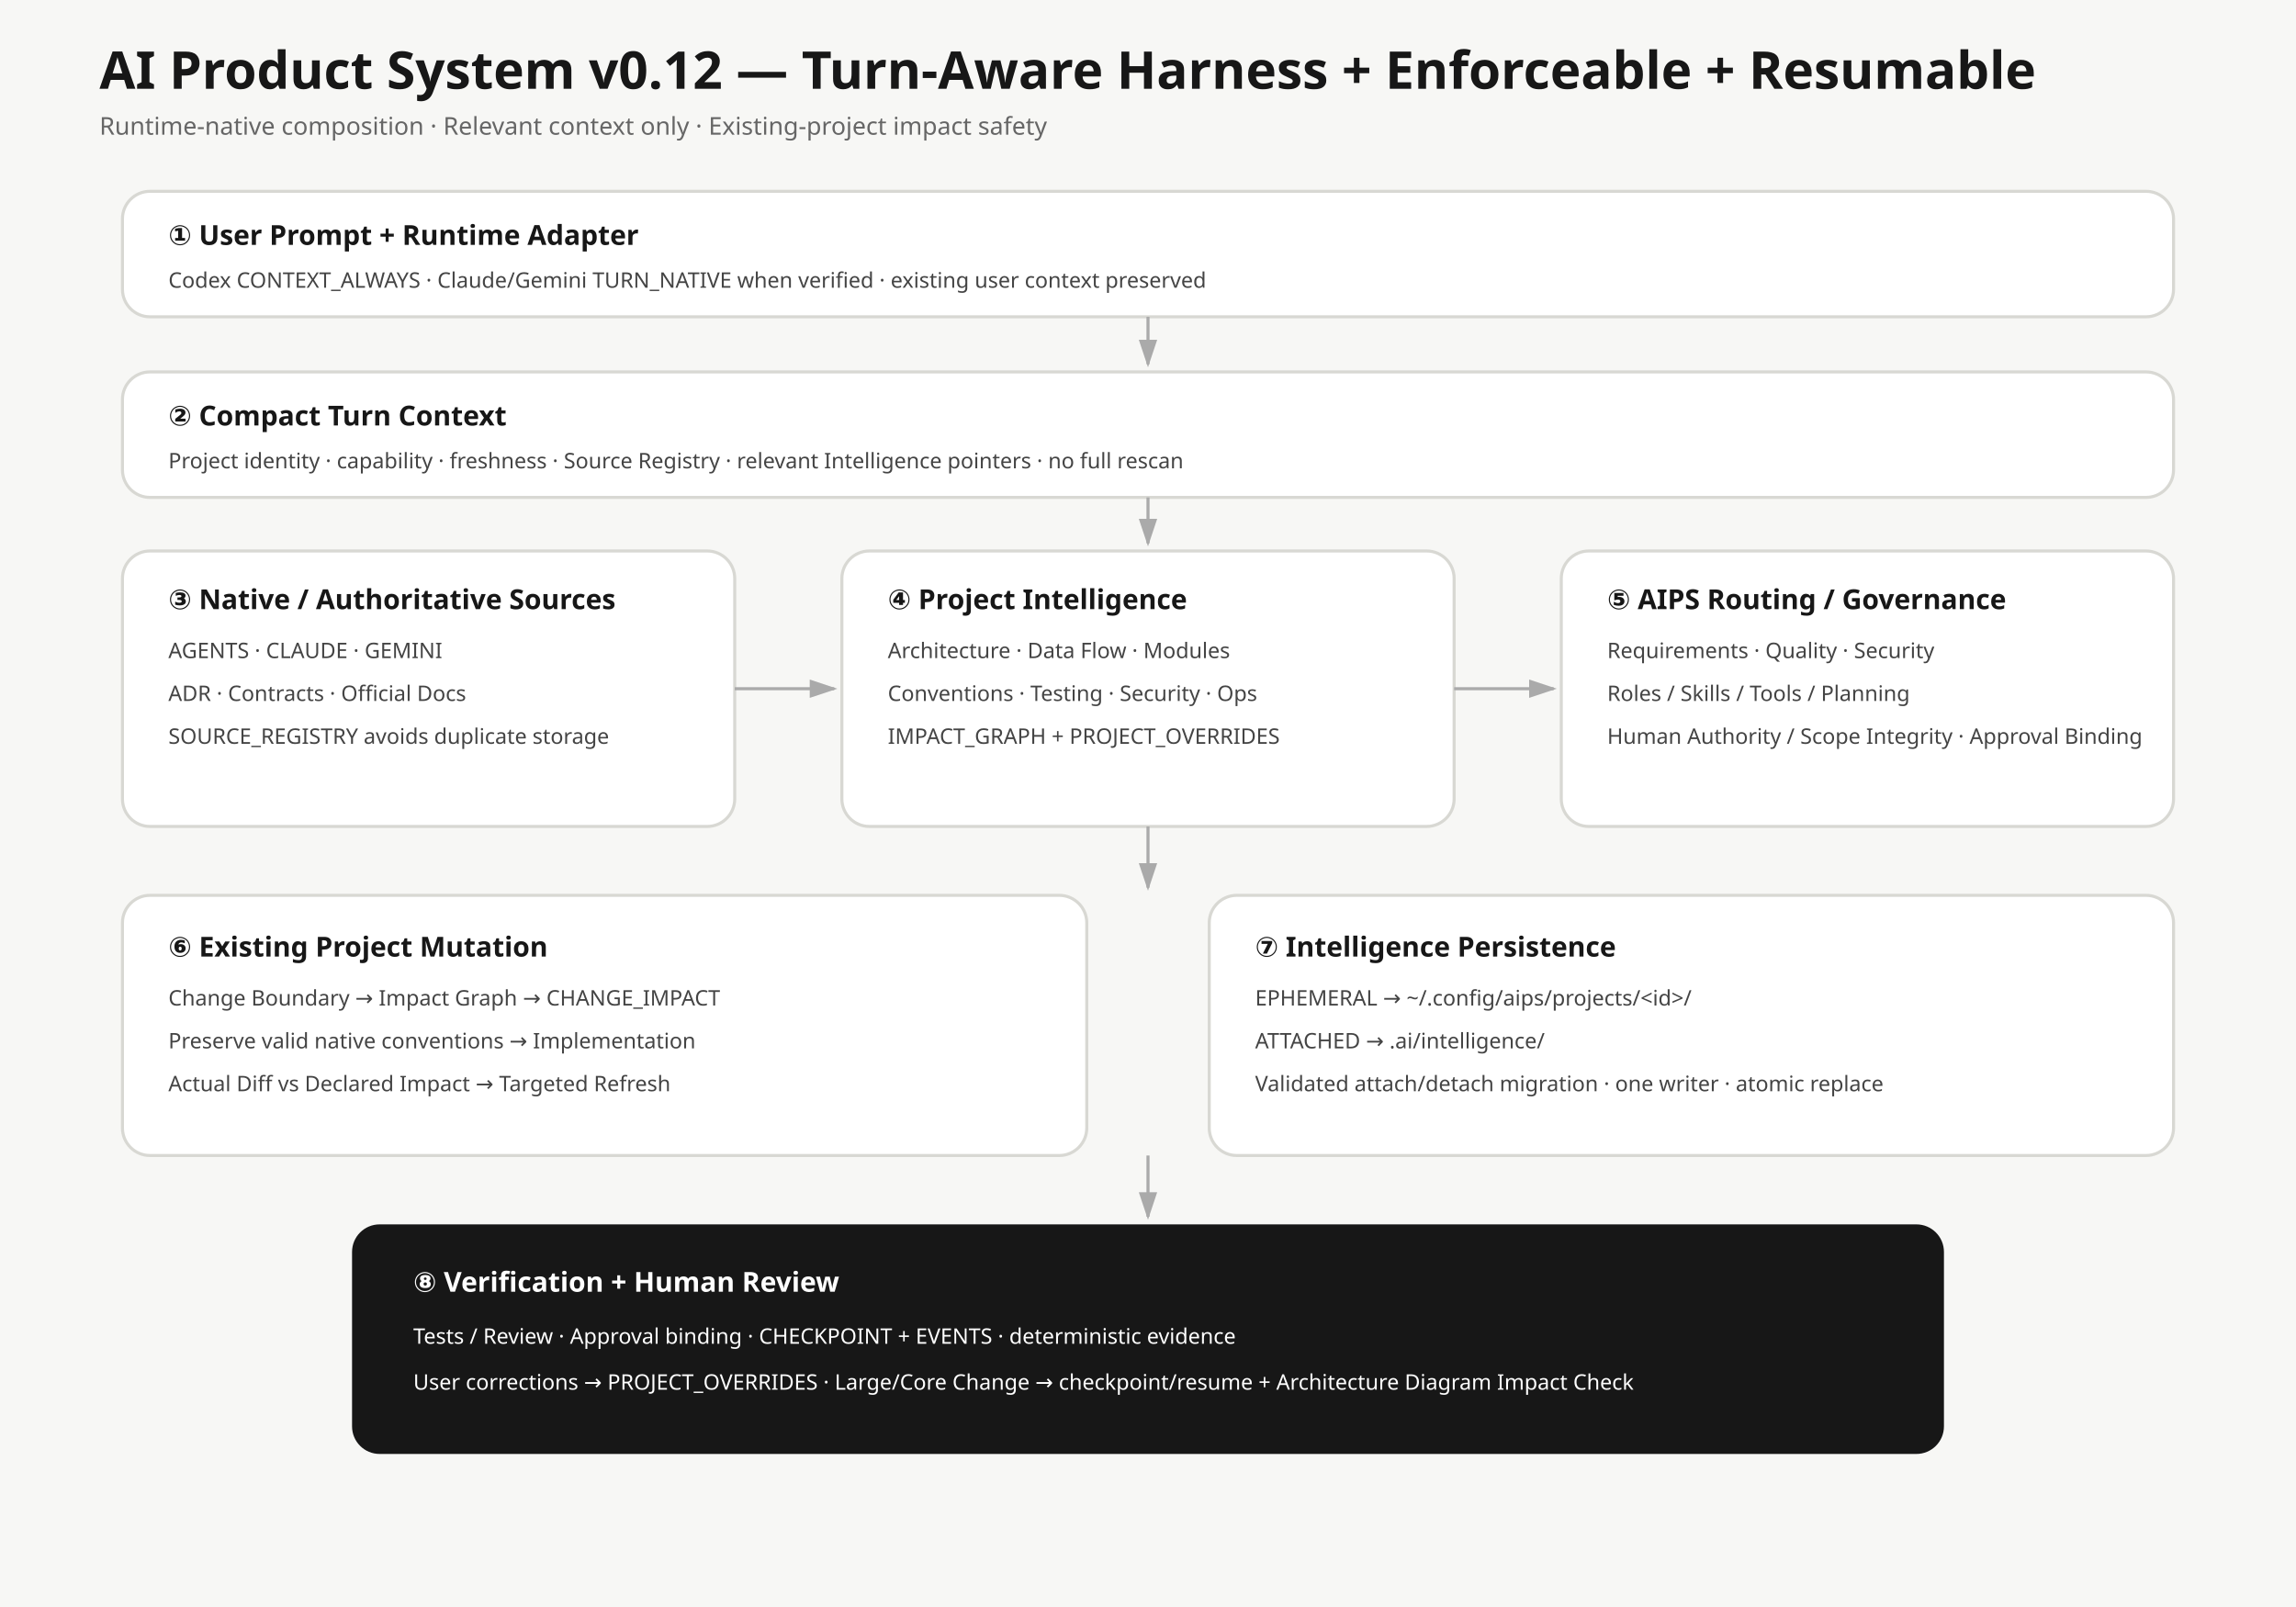
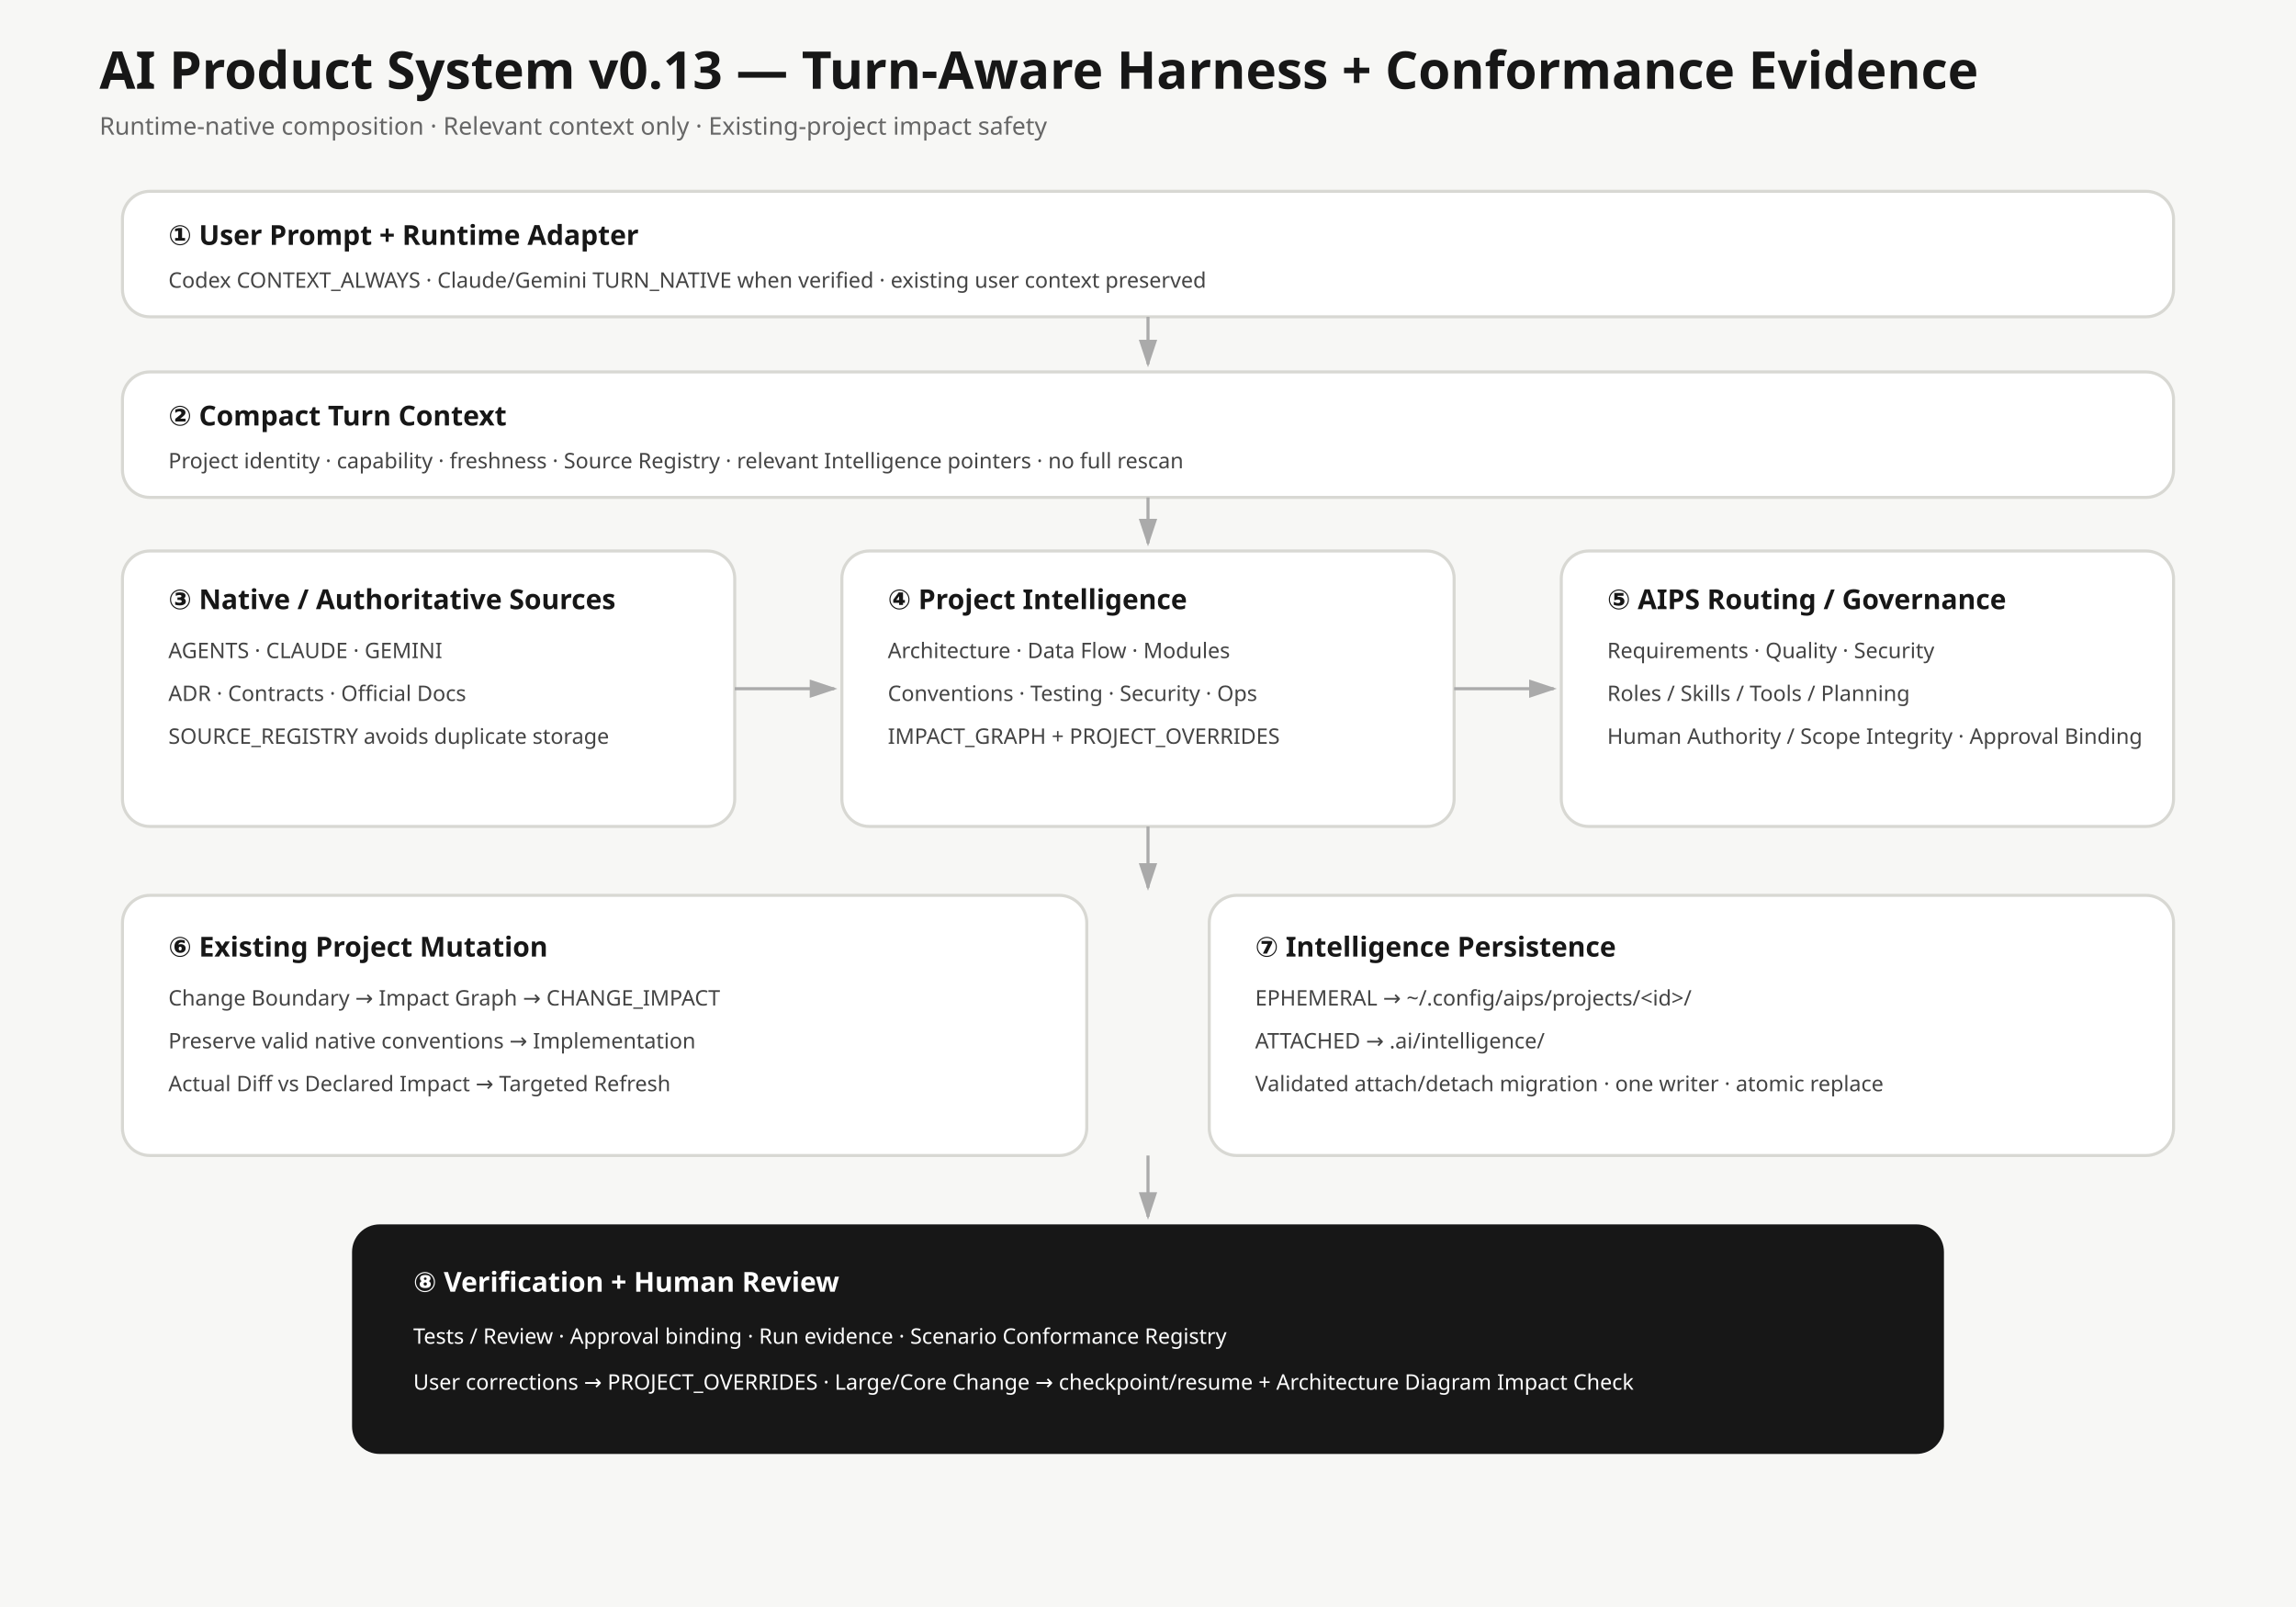
<svg xmlns="http://www.w3.org/2000/svg" width="1500" height="1050" viewBox="0 0 1500 1050">
  <rect width="1500" height="1050" fill="#f7f7f5" />
  <style>.title{font:700 34px system-ui,sans-serif;fill:#171717}.sub{font:400 16px system-ui,sans-serif;fill:#666}.h{font:700 18px system-ui,sans-serif;fill:#171717}.t{font:400 14px system-ui,sans-serif;fill:#444}.box{fill:#fff;stroke:#d8d8d3;stroke-width:2}.dark{fill:#171717}.white{fill:#fff}.line{stroke:#aaa;stroke-width:2;fill:none;marker-end:url(#a)}</style>
  <defs>
    <marker id="a" markerWidth="10" markerHeight="10" refX="8" refY="3" orient="auto">
      <path d="M0,0 L0,6 L9,3 z" fill="#aaa" />
    </marker>
  </defs>
-   <text x="65" y="58" class="title">AI Product System v0.12 — Turn-Aware Harness + Enforceable + Resumable</text>
+   <text x="65" y="58" class="title">AI Product System v0.13 — Turn-Aware Harness + Conformance Evidence</text>
  <text x="65" y="88" class="sub">Runtime-native composition · Relevant context only · Existing-project impact safety</text>
  <rect x="80" y="125" width="1340" height="82" rx="18" class="box" />
  <text x="110" y="160" class="h">① User Prompt + Runtime Adapter</text>
  <text x="110" y="188" class="t">Codex CONTEXT_ALWAYS · Claude/Gemini TURN_NATIVE when verified · existing user context preserved</text>
  <path d="M750 207 L750 238" class="line" />
  <rect x="80" y="243" width="1340" height="82" rx="18" class="box" />
  <text x="110" y="278" class="h">② Compact Turn Context</text>
  <text x="110" y="306" class="t">Project identity · capability · freshness · Source Registry · relevant Intelligence pointers · no full rescan</text>
  <path d="M750 325 L750 355" class="line" />
  <rect x="80" y="360" width="400" height="180" rx="18" class="box" />
  <text x="110" y="398" class="h">③ Native / Authoritative Sources</text>
  <text x="110" y="430" class="t">AGENTS · CLAUDE · GEMINI</text>
  <text x="110" y="458" class="t">ADR · Contracts · Official Docs</text>
  <text x="110" y="486" class="t">SOURCE_REGISTRY avoids duplicate storage</text>
  <rect x="550" y="360" width="400" height="180" rx="18" class="box" />
  <text x="580" y="398" class="h">④ Project Intelligence</text>
  <text x="580" y="430" class="t">Architecture · Data Flow · Modules</text>
  <text x="580" y="458" class="t">Conventions · Testing · Security · Ops</text>
  <text x="580" y="486" class="t">IMPACT_GRAPH + PROJECT_OVERRIDES</text>
  <rect x="1020" y="360" width="400" height="180" rx="18" class="box" />
  <text x="1050" y="398" class="h">⑤ AIPS Routing / Governance</text>
  <text x="1050" y="430" class="t">Requirements · Quality · Security</text>
  <text x="1050" y="458" class="t">Roles / Skills / Tools / Planning</text>
  <text x="1050" y="486" class="t">Human Authority / Scope Integrity · Approval Binding</text>
  <path d="M480 450 L545 450" class="line" />
  <path d="M950 450 L1015 450" class="line" />
  <path d="M750 540 L750 580" class="line" />
  <rect x="80" y="585" width="630" height="170" rx="18" class="box" />
  <text x="110" y="625" class="h">⑥ Existing Project Mutation</text>
  <text x="110" y="657" class="t">Change Boundary → Impact Graph → CHANGE_IMPACT</text>
  <text x="110" y="685" class="t">Preserve valid native conventions → Implementation</text>
  <text x="110" y="713" class="t">Actual Diff vs Declared Impact → Targeted Refresh</text>
  <rect x="790" y="585" width="630" height="170" rx="18" class="box" />
  <text x="820" y="625" class="h">⑦ Intelligence Persistence</text>
  <text x="820" y="657" class="t">EPHEMERAL → ~/.config/aips/projects/&lt;id&gt;/</text>
  <text x="820" y="685" class="t">ATTACHED → .ai/intelligence/</text>
  <text x="820" y="713" class="t">Validated attach/detach migration · one writer · atomic replace</text>
  <path d="M750 755 L750 795" class="line" />
  <rect x="230" y="800" width="1040" height="150" rx="18" class="dark" />
  <text x="270" y="844" class="h white">⑧ Verification + Human Review</text>
-   <text x="270" y="878" class="t white">Tests / Review · Approval binding · CHECKPOINT + EVENTS · deterministic evidence</text>
+   <text x="270" y="878" class="t white">Tests / Review · Approval binding · Run evidence · Scenario Conformance Registry</text>
  <text x="270" y="908" class="t white">User corrections → PROJECT_OVERRIDES · Large/Core Change → checkpoint/resume + Architecture Diagram Impact Check</text>
</svg>
